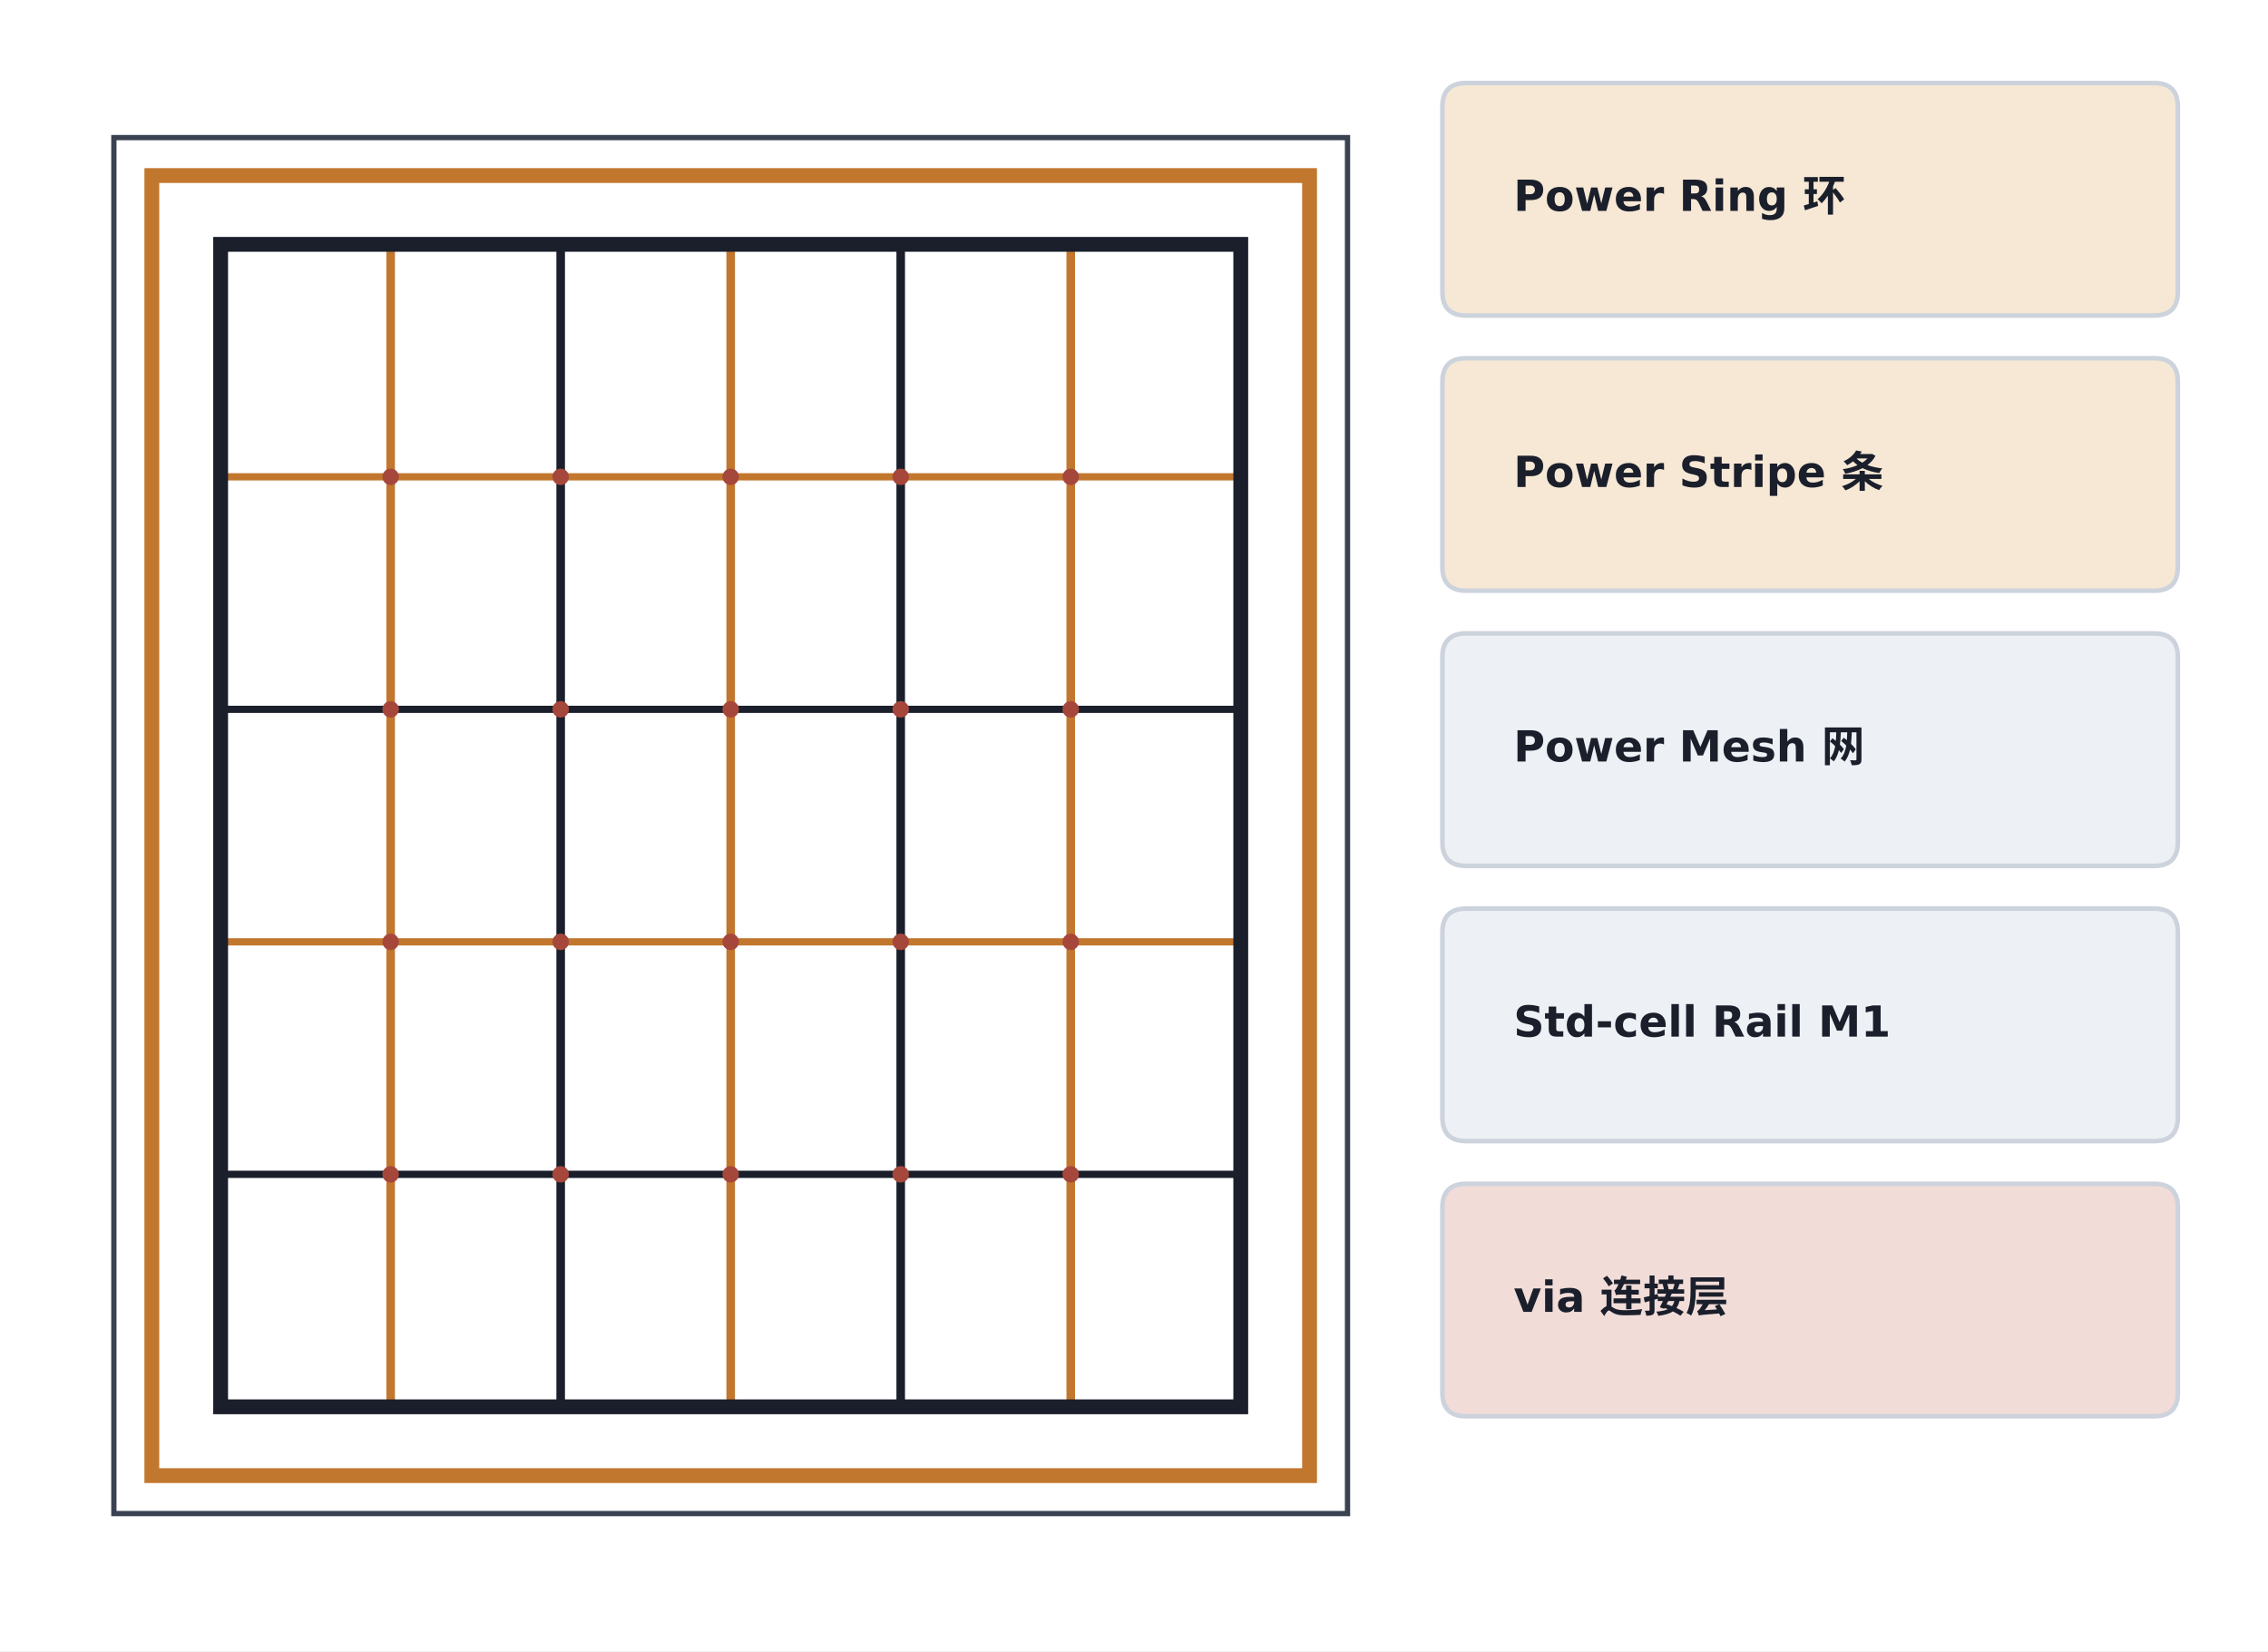
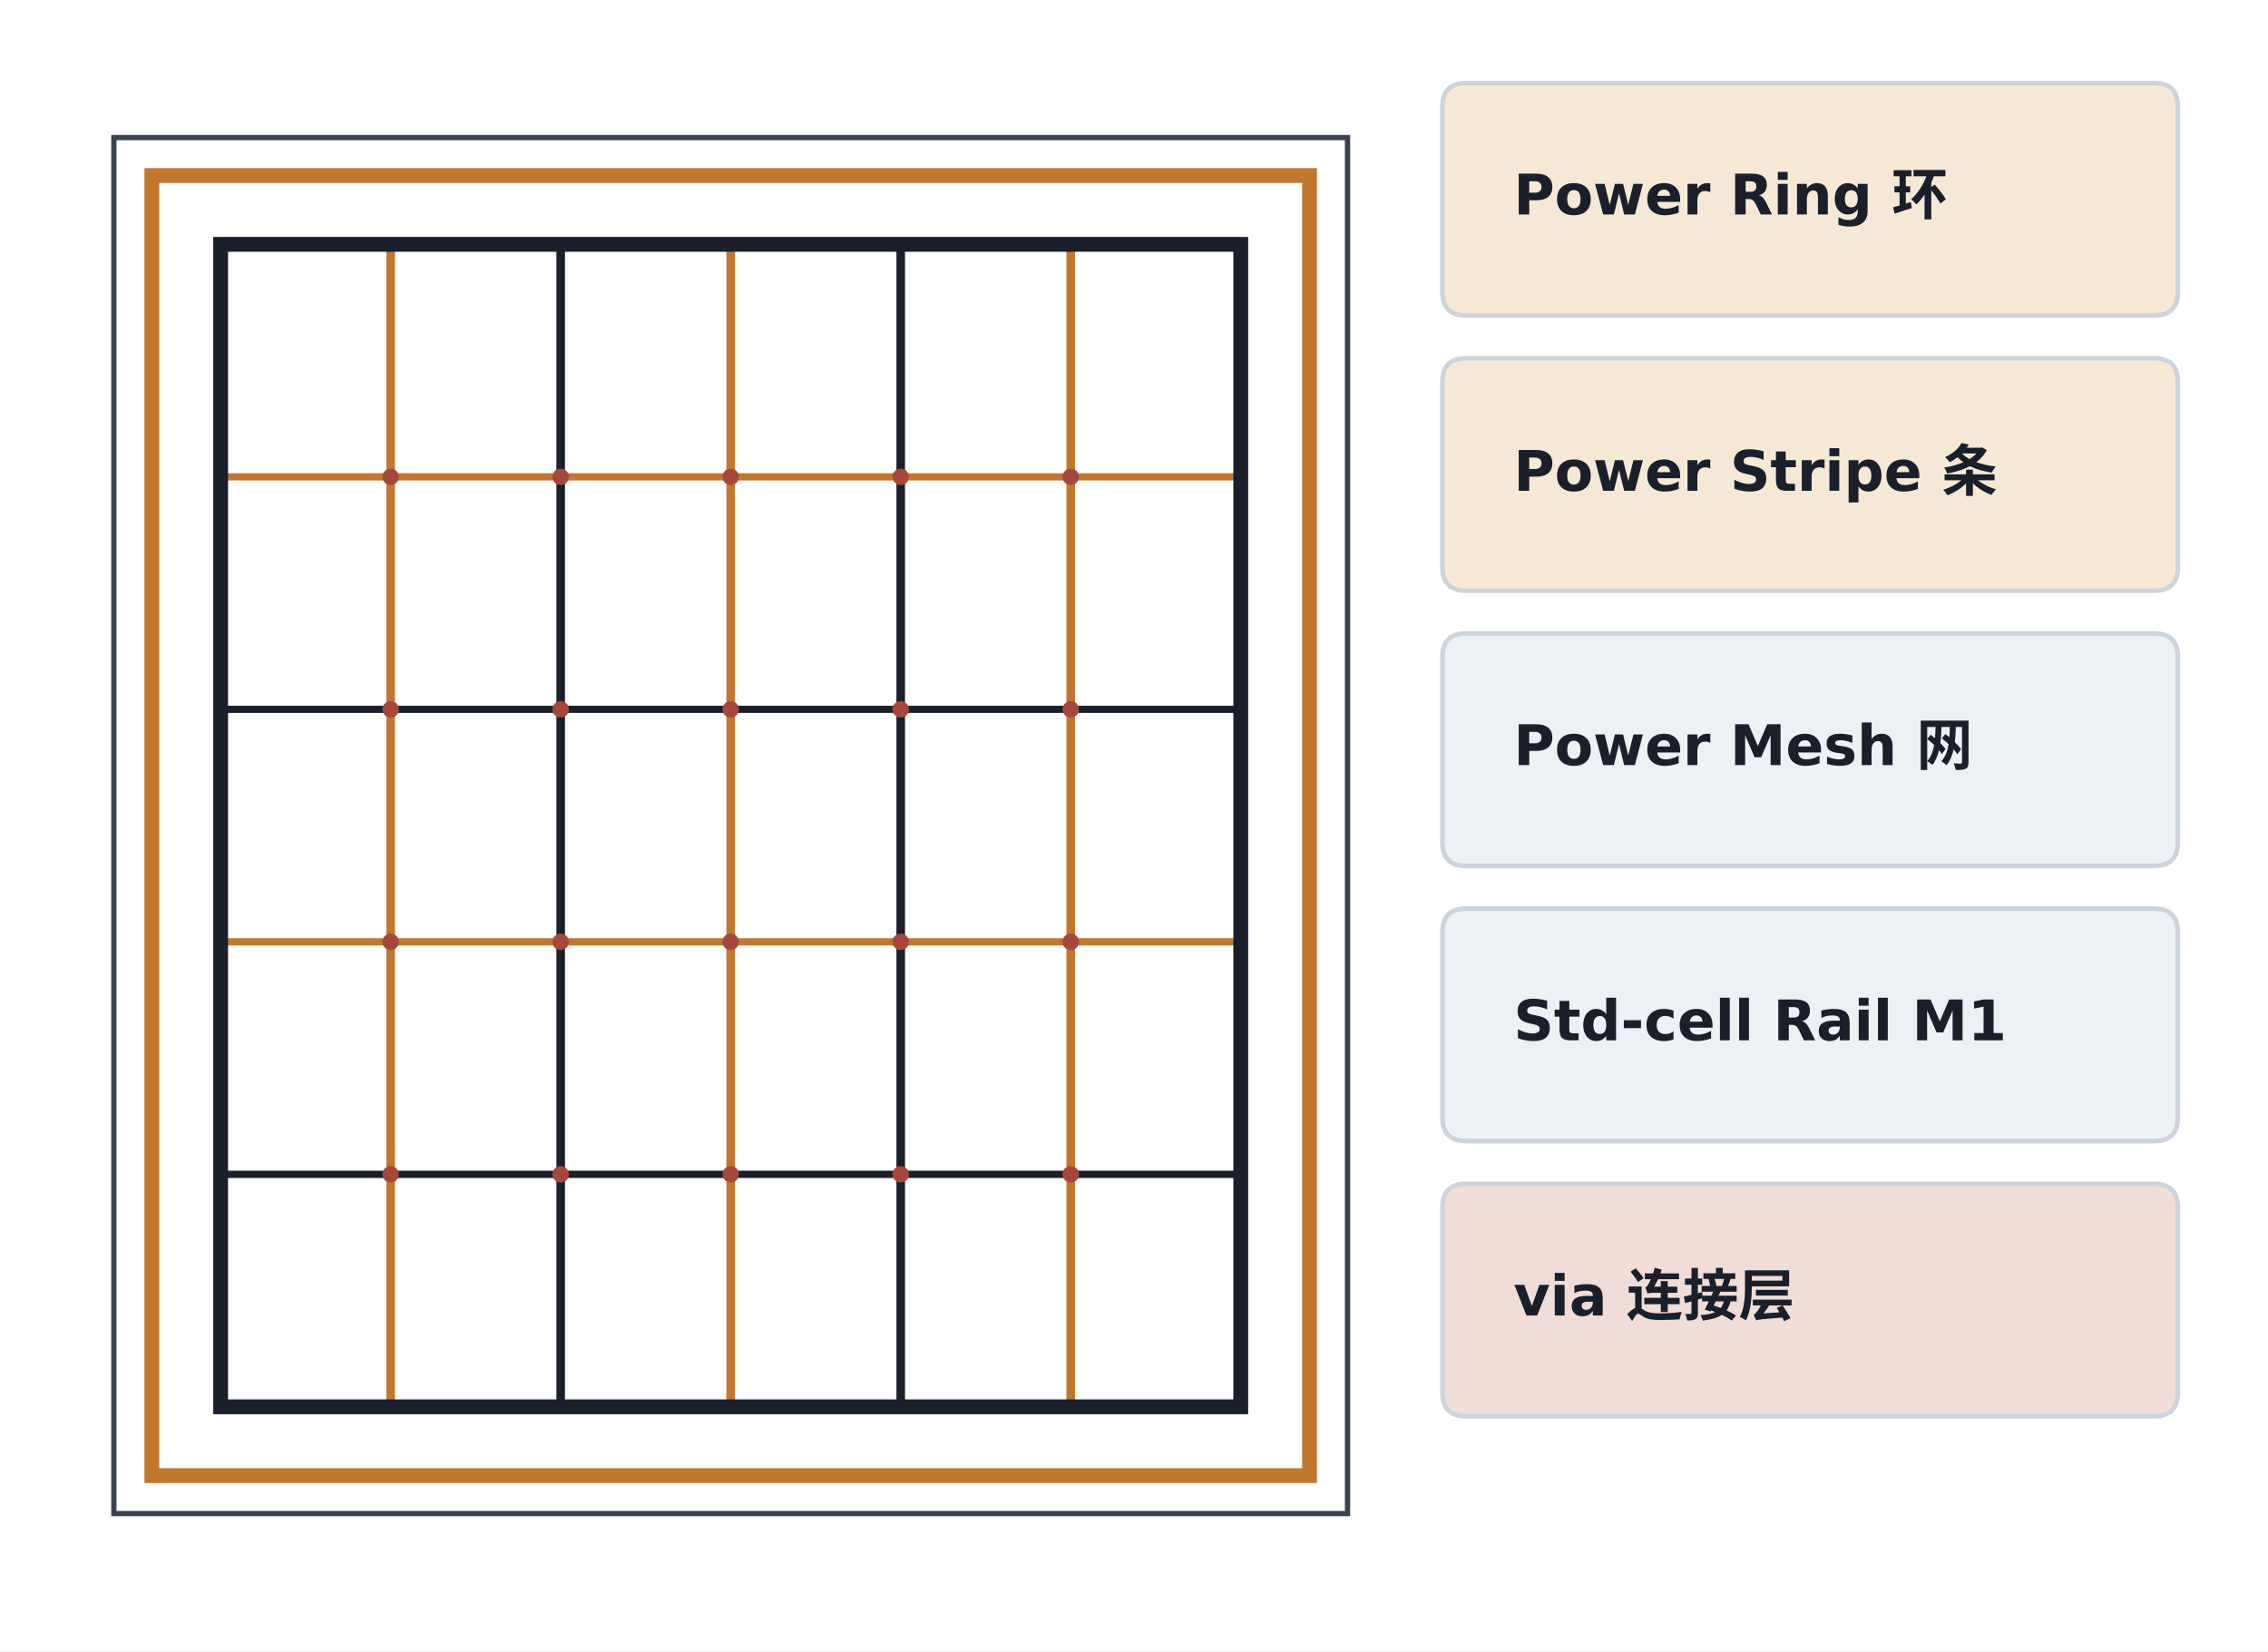
<svg xmlns="http://www.w3.org/2000/svg" xmlns:xlink="http://www.w3.org/1999/xlink" width="688.32pt" height="501.12pt" viewBox="0 0 688.32 501.12" version="1.1">
  <defs>
    <style type="text/css">*{stroke-linejoin: round; stroke-linecap: butt}</style>
  </defs>
  <g id="figure_1">
    <g id="patch_1">
      <path d="M 0 501.12  L 688.32 501.12  L 688.32 0  L 0 0  z " style="fill: #ffffff" />
    </g>
    <g id="axes_1">
      <g id="patch_2">
-         <path d="M 5.76 495.36  L 682.56 495.36  L 682.56 5.76  L 5.76 5.76  z " clip-path="url(#pb50736f335)" style="fill: #ffffff" />
+         <path d="M 5.76 495.36  L 682.56 495.36  L 682.56 5.76  L 5.76 5.76  z " clip-path="url(#pe8a73851a8)" style="fill: #ffffff" />
      </g>
      <g id="patch_3">
-         <path d="M 34.56 459.36  L 408.96 459.36  L 408.96 41.76  L 34.56 41.76  z " clip-path="url(#pb50736f335)" style="fill: #ffffff; stroke: #3a4252; stroke-width: 1.6; stroke-linejoin: miter" />
+         <path d="M 34.56 459.36  L 408.96 459.36  L 408.96 41.76  L 34.56 41.76  z " clip-path="url(#pe8a73851a8)" style="fill: #ffffff; stroke: #3a4252; stroke-width: 1.6; stroke-linejoin: miter" />
      </g>
      <g id="line2d_1">
-         <path d="M 118.56 426.96  L 118.56 74.16  " clip-path="url(#pb50736f335)" style="fill: none; stroke: #c2772e; stroke-width: 2.6; stroke-linecap: round" />
+         <path d="M 118.56 426.96  L 118.56 74.16  " clip-path="url(#pe8a73851a8)" style="fill: none; stroke: #c2772e; stroke-width: 2.6; stroke-linecap: round" />
      </g>
      <g id="line2d_2">
-         <path d="M 170.16 426.96  L 170.16 74.16  " clip-path="url(#pb50736f335)" style="fill: none; stroke: #1a1f2b; stroke-width: 2.6; stroke-linecap: round" />
+         <path d="M 170.16 426.96  L 170.16 74.16  " clip-path="url(#pe8a73851a8)" style="fill: none; stroke: #1a1f2b; stroke-width: 2.6; stroke-linecap: round" />
      </g>
      <g id="line2d_3">
-         <path d="M 221.76 426.96  L 221.76 74.16  " clip-path="url(#pb50736f335)" style="fill: none; stroke: #c2772e; stroke-width: 2.6; stroke-linecap: round" />
+         <path d="M 221.76 426.96  L 221.76 74.16  " clip-path="url(#pe8a73851a8)" style="fill: none; stroke: #c2772e; stroke-width: 2.6; stroke-linecap: round" />
      </g>
      <g id="line2d_4">
-         <path d="M 273.36 426.96  L 273.36 74.16  " clip-path="url(#pb50736f335)" style="fill: none; stroke: #1a1f2b; stroke-width: 2.6; stroke-linecap: round" />
+         <path d="M 273.36 426.96  L 273.36 74.16  " clip-path="url(#pe8a73851a8)" style="fill: none; stroke: #1a1f2b; stroke-width: 2.6; stroke-linecap: round" />
      </g>
      <g id="line2d_5">
-         <path d="M 324.96 426.96  L 324.96 74.16  " clip-path="url(#pb50736f335)" style="fill: none; stroke: #c2772e; stroke-width: 2.6; stroke-linecap: round" />
+         <path d="M 324.96 426.96  L 324.96 74.16  " clip-path="url(#pe8a73851a8)" style="fill: none; stroke: #c2772e; stroke-width: 2.6; stroke-linecap: round" />
      </g>
      <g id="line2d_6">
-         <path d="M 66.96 356.4  L 376.56 356.4  " clip-path="url(#pb50736f335)" style="fill: none; stroke: #1a1f2b; stroke-width: 2.2; stroke-linecap: round" />
+         <path d="M 66.96 356.4  L 376.56 356.4  " clip-path="url(#pe8a73851a8)" style="fill: none; stroke: #1a1f2b; stroke-width: 2.2; stroke-linecap: round" />
      </g>
      <g id="line2d_7">
-         <path d="M 66.96 285.84  L 376.56 285.84  " clip-path="url(#pb50736f335)" style="fill: none; stroke: #c2772e; stroke-width: 2.2; stroke-linecap: round" />
+         <path d="M 66.96 285.84  L 376.56 285.84  " clip-path="url(#pe8a73851a8)" style="fill: none; stroke: #c2772e; stroke-width: 2.2; stroke-linecap: round" />
      </g>
      <g id="line2d_8">
-         <path d="M 66.96 215.28  L 376.56 215.28  " clip-path="url(#pb50736f335)" style="fill: none; stroke: #1a1f2b; stroke-width: 2.2; stroke-linecap: round" />
+         <path d="M 66.96 215.28  L 376.56 215.28  " clip-path="url(#pe8a73851a8)" style="fill: none; stroke: #1a1f2b; stroke-width: 2.2; stroke-linecap: round" />
      </g>
      <g id="line2d_9">
-         <path d="M 66.96 144.72  L 376.56 144.72  " clip-path="url(#pb50736f335)" style="fill: none; stroke: #c2772e; stroke-width: 2.2; stroke-linecap: round" />
+         <path d="M 66.96 144.72  L 376.56 144.72  " clip-path="url(#pe8a73851a8)" style="fill: none; stroke: #c2772e; stroke-width: 2.2; stroke-linecap: round" />
      </g>
      <g id="patch_4">
-         <path d="M 444.96 95.76  L 653.76 95.76  Q 660.96 95.76 660.96 88.56  L 660.96 32.4  Q 660.96 25.2 653.76 25.2  L 444.96 25.2  Q 437.76 25.2 437.76 32.4  L 437.76 88.56  Q 437.76 95.76 444.96 95.76  z " clip-path="url(#pb50736f335)" style="fill: #f6e8d5; stroke: #cdd3dc; stroke-width: 1.4; stroke-linejoin: miter" />
+         <path d="M 444.96 95.76  L 653.76 95.76  Q 660.96 95.76 660.96 88.56  L 660.96 32.4  Q 660.96 25.2 653.76 25.2  L 444.96 25.2  Q 437.76 25.2 437.76 32.4  L 437.76 88.56  Q 437.76 95.76 444.96 95.76  z " clip-path="url(#pe8a73851a8)" style="fill: #f6e8d5; stroke: #cdd3dc; stroke-width: 1.4; stroke-linejoin: miter" />
      </g>
      <g id="patch_5">
-         <path d="M 444.96 179.28  L 653.76 179.28  Q 660.96 179.28 660.96 172.08  L 660.96 115.92  Q 660.96 108.72 653.76 108.72  L 444.96 108.72  Q 437.76 108.72 437.76 115.92  L 437.76 172.08  Q 437.76 179.28 444.96 179.28  z " clip-path="url(#pb50736f335)" style="fill: #f6e8d5; stroke: #cdd3dc; stroke-width: 1.4; stroke-linejoin: miter" />
+         <path d="M 444.96 179.28  L 653.76 179.28  Q 660.96 179.28 660.96 172.08  L 660.96 115.92  Q 660.96 108.72 653.76 108.72  L 444.96 108.72  Q 437.76 108.72 437.76 115.92  L 437.76 172.08  Q 437.76 179.28 444.96 179.28  z " clip-path="url(#pe8a73851a8)" style="fill: #f6e8d5; stroke: #cdd3dc; stroke-width: 1.4; stroke-linejoin: miter" />
      </g>
      <g id="patch_6">
-         <path d="M 444.96 262.8  L 653.76 262.8  Q 660.96 262.8 660.96 255.6  L 660.96 199.44  Q 660.96 192.24 653.76 192.24  L 444.96 192.24  Q 437.76 192.24 437.76 199.44  L 437.76 255.6  Q 437.76 262.8 444.96 262.8  z " clip-path="url(#pb50736f335)" style="fill: #edf0f4; stroke: #cdd3dc; stroke-width: 1.4; stroke-linejoin: miter" />
+         <path d="M 444.96 262.8  L 653.76 262.8  Q 660.96 262.8 660.96 255.6  L 660.96 199.44  Q 660.96 192.24 653.76 192.24  L 444.96 192.24  Q 437.76 192.24 437.76 199.44  L 437.76 255.6  Q 437.76 262.8 444.96 262.8  z " clip-path="url(#pe8a73851a8)" style="fill: #edf0f4; stroke: #cdd3dc; stroke-width: 1.4; stroke-linejoin: miter" />
      </g>
      <g id="patch_7">
-         <path d="M 444.96 346.32  L 653.76 346.32  Q 660.96 346.32 660.96 339.12  L 660.96 282.96  Q 660.96 275.76 653.76 275.76  L 444.96 275.76  Q 437.76 275.76 437.76 282.96  L 437.76 339.12  Q 437.76 346.32 444.96 346.32  z " clip-path="url(#pb50736f335)" style="fill: #edf0f4; stroke: #cdd3dc; stroke-width: 1.4; stroke-linejoin: miter" />
+         <path d="M 444.96 346.32  L 653.76 346.32  Q 660.96 346.32 660.96 339.12  L 660.96 282.96  Q 660.96 275.76 653.76 275.76  L 444.96 275.76  Q 437.76 275.76 437.76 282.96  L 437.76 339.12  Q 437.76 346.32 444.96 346.32  z " clip-path="url(#pe8a73851a8)" style="fill: #edf0f4; stroke: #cdd3dc; stroke-width: 1.4; stroke-linejoin: miter" />
      </g>
      <g id="patch_8">
-         <path d="M 444.96 429.84  L 653.76 429.84  Q 660.96 429.84 660.96 422.64  L 660.96 366.48  Q 660.96 359.28 653.76 359.28  L 444.96 359.28  Q 437.76 359.28 437.76 366.48  L 437.76 422.64  Q 437.76 429.84 444.96 429.84  z " clip-path="url(#pb50736f335)" style="fill: #f1dcd8; stroke: #cdd3dc; stroke-width: 1.4; stroke-linejoin: miter" />
+         <path d="M 444.96 429.84  L 653.76 429.84  Q 660.96 429.84 660.96 422.64  L 660.96 366.48  Q 660.96 359.28 653.76 359.28  L 444.96 359.28  Q 437.76 359.28 437.76 366.48  L 437.76 422.64  Q 437.76 429.84 444.96 429.84  z " clip-path="url(#pe8a73851a8)" style="fill: #f1dcd8; stroke: #cdd3dc; stroke-width: 1.4; stroke-linejoin: miter" />
      </g>
      <g id="patch_9">
-         <path d="M 46.08 447.84  L 397.44 447.84  L 397.44 53.28  L 46.08 53.28  L 46.08 447.84  z " clip-path="url(#pb50736f335)" style="fill: none; stroke: #c2772e; stroke-width: 4.5; stroke-linejoin: miter" />
+         <path d="M 46.08 447.84  L 397.44 447.84  L 397.44 53.28  L 46.08 53.28  L 46.08 447.84  z " clip-path="url(#pe8a73851a8)" style="fill: none; stroke: #c2772e; stroke-width: 4.5; stroke-linejoin: miter" />
      </g>
      <g id="patch_10">
-         <path d="M 66.96 426.96  L 376.56 426.96  L 376.56 74.16  L 66.96 74.16  L 66.96 426.96  z " clip-path="url(#pb50736f335)" style="fill: none; stroke: #1a1f2b; stroke-width: 4.5; stroke-linejoin: miter" />
+         <path d="M 66.96 426.96  L 376.56 426.96  L 376.56 74.16  L 66.96 74.16  L 66.96 426.96  z " clip-path="url(#pe8a73851a8)" style="fill: none; stroke: #1a1f2b; stroke-width: 4.5; stroke-linejoin: miter" />
      </g>
      <g id="text_1">
-         <text style="font-weight: 700; font-size: 13px; font-family: 'Microsoft YaHei', 'Microsoft YaHei UI', 'SimHei', 'Segoe UI', 'DejaVu Sans', sans-serif; text-anchor: start; fill: #1a1f2b" x="459.36" y="64.006" transform="rotate(-0 459.36 64.00625)">Power Ring 环</text>
+         <text style="font-weight: 700; font-size: 17px; font-family: 'Microsoft YaHei', 'Microsoft YaHei UI', 'SimHei', 'Segoe UI', 'DejaVu Sans', sans-serif; text-anchor: start; fill: #1a1f2b" x="459.36" y="65.091" transform="rotate(-0 459.36 65.09125)">Power Ring 环</text>
      </g>
      <g id="text_2">
-         <text style="font-weight: 700; font-size: 13px; font-family: 'Microsoft YaHei', 'Microsoft YaHei UI', 'SimHei', 'Segoe UI', 'DejaVu Sans', sans-serif; text-anchor: start; fill: #1a1f2b" x="459.36" y="147.795" transform="rotate(-0 459.36 147.7954)">Power Stripe 条</text>
+         <text style="font-weight: 700; font-size: 17px; font-family: 'Microsoft YaHei', 'Microsoft YaHei UI', 'SimHei', 'Segoe UI', 'DejaVu Sans', sans-serif; text-anchor: start; fill: #1a1f2b" x="459.36" y="148.963" transform="rotate(-0 459.36 148.9632)">Power Stripe 条</text>
      </g>
      <g id="text_3">
-         <text style="font-weight: 700; font-size: 13px; font-family: 'Microsoft YaHei', 'Microsoft YaHei UI', 'SimHei', 'Segoe UI', 'DejaVu Sans', sans-serif; text-anchor: start; fill: #1a1f2b" x="459.36" y="231.1" transform="rotate(-0 459.36 231.1001)">Power Mesh 网</text>
+         <text style="font-weight: 700; font-size: 17px; font-family: 'Microsoft YaHei', 'Microsoft YaHei UI', 'SimHei', 'Segoe UI', 'DejaVu Sans', sans-serif; text-anchor: start; fill: #1a1f2b" x="459.36" y="232.202" transform="rotate(-0 459.36 232.2016)">Power Mesh 网</text>
      </g>
      <g id="text_4">
-         <text style="font-weight: 700; font-size: 13px; font-family: 'Microsoft YaHei', 'Microsoft YaHei UI', 'SimHei', 'Segoe UI', 'DejaVu Sans', sans-serif; text-anchor: start; fill: #1a1f2b" x="459.36" y="314.62" transform="rotate(-0 459.36 314.6201)">Std-cell Rail M1</text>
+         <text style="font-weight: 700; font-size: 17px; font-family: 'Microsoft YaHei', 'Microsoft YaHei UI', 'SimHei', 'Segoe UI', 'DejaVu Sans', sans-serif; text-anchor: start; fill: #1a1f2b" x="459.36" y="315.722" transform="rotate(-0 459.36 315.7216)">Std-cell Rail M1</text>
      </g>
      <g id="text_5">
-         <text style="font-weight: 700; font-size: 13px; font-family: 'Microsoft YaHei', 'Microsoft YaHei UI', 'SimHei', 'Segoe UI', 'DejaVu Sans', sans-serif; text-anchor: start; fill: #1a1f2b" x="459.36" y="398.14" transform="rotate(-0 459.36 398.1401)">via 连接层</text>
+         <text style="font-weight: 700; font-size: 17px; font-family: 'Microsoft YaHei', 'Microsoft YaHei UI', 'SimHei', 'Segoe UI', 'DejaVu Sans', sans-serif; text-anchor: start; fill: #1a1f2b" x="459.36" y="399.242" transform="rotate(-0 459.36 399.2416)">via 连接层</text>
      </g>
      <g id="line2d_10">
        <defs>
-           <path id="m2811f92bfe" d="M 0 2  C 0.53 2 1.039 1.789 1.414 1.414  C 1.789 1.039 2 0.53 2 0  C 2 -0.53 1.789 -1.039 1.414 -1.414  C 1.039 -1.789 0.53 -2 0 -2  C -0.53 -2 -1.039 -1.789 -1.414 -1.414  C -1.789 -1.039 -2 -0.53 -2 0  C -2 0.53 -1.789 1.039 -1.414 1.414  C -1.039 1.789 -0.53 2 0 2  z " style="stroke: #a6473c" />
+           <path id="mddb874d3b8" d="M 0 2  C 0.53 2 1.039 1.789 1.414 1.414  C 1.789 1.039 2 0.53 2 0  C 2 -0.53 1.789 -1.039 1.414 -1.414  C 1.039 -1.789 0.53 -2 0 -2  C -0.53 -2 -1.039 -1.789 -1.414 -1.414  C -1.789 -1.039 -2 -0.53 -2 0  C -2 0.53 -1.789 1.039 -1.414 1.414  C -1.039 1.789 -0.53 2 0 2  z " style="stroke: #a6473c" />
        </defs>
-         <g clip-path="url(#pb50736f335)">
-           <use xlink:href="#m2811f92bfe" x="118.56" y="356.4" style="fill: #a6473c; stroke: #a6473c" />
+         <g clip-path="url(#pe8a73851a8)">
+           <use xlink:href="#mddb874d3b8" x="118.56" y="356.4" style="fill: #a6473c; stroke: #a6473c" />
        </g>
      </g>
      <g id="line2d_11">
-         <g clip-path="url(#pb50736f335)">
-           <use xlink:href="#m2811f92bfe" x="118.56" y="285.84" style="fill: #a6473c; stroke: #a6473c" />
+         <g clip-path="url(#pe8a73851a8)">
+           <use xlink:href="#mddb874d3b8" x="118.56" y="285.84" style="fill: #a6473c; stroke: #a6473c" />
        </g>
      </g>
      <g id="line2d_12">
-         <g clip-path="url(#pb50736f335)">
-           <use xlink:href="#m2811f92bfe" x="118.56" y="215.28" style="fill: #a6473c; stroke: #a6473c" />
+         <g clip-path="url(#pe8a73851a8)">
+           <use xlink:href="#mddb874d3b8" x="118.56" y="215.28" style="fill: #a6473c; stroke: #a6473c" />
        </g>
      </g>
      <g id="line2d_13">
-         <g clip-path="url(#pb50736f335)">
-           <use xlink:href="#m2811f92bfe" x="118.56" y="144.72" style="fill: #a6473c; stroke: #a6473c" />
+         <g clip-path="url(#pe8a73851a8)">
+           <use xlink:href="#mddb874d3b8" x="118.56" y="144.72" style="fill: #a6473c; stroke: #a6473c" />
        </g>
      </g>
      <g id="line2d_14">
-         <g clip-path="url(#pb50736f335)">
-           <use xlink:href="#m2811f92bfe" x="170.16" y="356.4" style="fill: #a6473c; stroke: #a6473c" />
+         <g clip-path="url(#pe8a73851a8)">
+           <use xlink:href="#mddb874d3b8" x="170.16" y="356.4" style="fill: #a6473c; stroke: #a6473c" />
        </g>
      </g>
      <g id="line2d_15">
-         <g clip-path="url(#pb50736f335)">
-           <use xlink:href="#m2811f92bfe" x="170.16" y="285.84" style="fill: #a6473c; stroke: #a6473c" />
+         <g clip-path="url(#pe8a73851a8)">
+           <use xlink:href="#mddb874d3b8" x="170.16" y="285.84" style="fill: #a6473c; stroke: #a6473c" />
        </g>
      </g>
      <g id="line2d_16">
-         <g clip-path="url(#pb50736f335)">
-           <use xlink:href="#m2811f92bfe" x="170.16" y="215.28" style="fill: #a6473c; stroke: #a6473c" />
+         <g clip-path="url(#pe8a73851a8)">
+           <use xlink:href="#mddb874d3b8" x="170.16" y="215.28" style="fill: #a6473c; stroke: #a6473c" />
        </g>
      </g>
      <g id="line2d_17">
-         <g clip-path="url(#pb50736f335)">
-           <use xlink:href="#m2811f92bfe" x="170.16" y="144.72" style="fill: #a6473c; stroke: #a6473c" />
+         <g clip-path="url(#pe8a73851a8)">
+           <use xlink:href="#mddb874d3b8" x="170.16" y="144.72" style="fill: #a6473c; stroke: #a6473c" />
        </g>
      </g>
      <g id="line2d_18">
-         <g clip-path="url(#pb50736f335)">
-           <use xlink:href="#m2811f92bfe" x="221.76" y="356.4" style="fill: #a6473c; stroke: #a6473c" />
+         <g clip-path="url(#pe8a73851a8)">
+           <use xlink:href="#mddb874d3b8" x="221.76" y="356.4" style="fill: #a6473c; stroke: #a6473c" />
        </g>
      </g>
      <g id="line2d_19">
-         <g clip-path="url(#pb50736f335)">
-           <use xlink:href="#m2811f92bfe" x="221.76" y="285.84" style="fill: #a6473c; stroke: #a6473c" />
+         <g clip-path="url(#pe8a73851a8)">
+           <use xlink:href="#mddb874d3b8" x="221.76" y="285.84" style="fill: #a6473c; stroke: #a6473c" />
        </g>
      </g>
      <g id="line2d_20">
-         <g clip-path="url(#pb50736f335)">
-           <use xlink:href="#m2811f92bfe" x="221.76" y="215.28" style="fill: #a6473c; stroke: #a6473c" />
+         <g clip-path="url(#pe8a73851a8)">
+           <use xlink:href="#mddb874d3b8" x="221.76" y="215.28" style="fill: #a6473c; stroke: #a6473c" />
        </g>
      </g>
      <g id="line2d_21">
-         <g clip-path="url(#pb50736f335)">
-           <use xlink:href="#m2811f92bfe" x="221.76" y="144.72" style="fill: #a6473c; stroke: #a6473c" />
+         <g clip-path="url(#pe8a73851a8)">
+           <use xlink:href="#mddb874d3b8" x="221.76" y="144.72" style="fill: #a6473c; stroke: #a6473c" />
        </g>
      </g>
      <g id="line2d_22">
-         <g clip-path="url(#pb50736f335)">
-           <use xlink:href="#m2811f92bfe" x="273.36" y="356.4" style="fill: #a6473c; stroke: #a6473c" />
+         <g clip-path="url(#pe8a73851a8)">
+           <use xlink:href="#mddb874d3b8" x="273.36" y="356.4" style="fill: #a6473c; stroke: #a6473c" />
        </g>
      </g>
      <g id="line2d_23">
-         <g clip-path="url(#pb50736f335)">
-           <use xlink:href="#m2811f92bfe" x="273.36" y="285.84" style="fill: #a6473c; stroke: #a6473c" />
+         <g clip-path="url(#pe8a73851a8)">
+           <use xlink:href="#mddb874d3b8" x="273.36" y="285.84" style="fill: #a6473c; stroke: #a6473c" />
        </g>
      </g>
      <g id="line2d_24">
-         <g clip-path="url(#pb50736f335)">
-           <use xlink:href="#m2811f92bfe" x="273.36" y="215.28" style="fill: #a6473c; stroke: #a6473c" />
+         <g clip-path="url(#pe8a73851a8)">
+           <use xlink:href="#mddb874d3b8" x="273.36" y="215.28" style="fill: #a6473c; stroke: #a6473c" />
        </g>
      </g>
      <g id="line2d_25">
-         <g clip-path="url(#pb50736f335)">
-           <use xlink:href="#m2811f92bfe" x="273.36" y="144.72" style="fill: #a6473c; stroke: #a6473c" />
+         <g clip-path="url(#pe8a73851a8)">
+           <use xlink:href="#mddb874d3b8" x="273.36" y="144.72" style="fill: #a6473c; stroke: #a6473c" />
        </g>
      </g>
      <g id="line2d_26">
-         <g clip-path="url(#pb50736f335)">
-           <use xlink:href="#m2811f92bfe" x="324.96" y="356.4" style="fill: #a6473c; stroke: #a6473c" />
+         <g clip-path="url(#pe8a73851a8)">
+           <use xlink:href="#mddb874d3b8" x="324.96" y="356.4" style="fill: #a6473c; stroke: #a6473c" />
        </g>
      </g>
      <g id="line2d_27">
-         <g clip-path="url(#pb50736f335)">
-           <use xlink:href="#m2811f92bfe" x="324.96" y="285.84" style="fill: #a6473c; stroke: #a6473c" />
+         <g clip-path="url(#pe8a73851a8)">
+           <use xlink:href="#mddb874d3b8" x="324.96" y="285.84" style="fill: #a6473c; stroke: #a6473c" />
        </g>
      </g>
      <g id="line2d_28">
-         <g clip-path="url(#pb50736f335)">
-           <use xlink:href="#m2811f92bfe" x="324.96" y="215.28" style="fill: #a6473c; stroke: #a6473c" />
+         <g clip-path="url(#pe8a73851a8)">
+           <use xlink:href="#mddb874d3b8" x="324.96" y="215.28" style="fill: #a6473c; stroke: #a6473c" />
        </g>
      </g>
      <g id="line2d_29">
-         <g clip-path="url(#pb50736f335)">
-           <use xlink:href="#m2811f92bfe" x="324.96" y="144.72" style="fill: #a6473c; stroke: #a6473c" />
+         <g clip-path="url(#pe8a73851a8)">
+           <use xlink:href="#mddb874d3b8" x="324.96" y="144.72" style="fill: #a6473c; stroke: #a6473c" />
        </g>
      </g>
    </g>
  </g>
  <defs>
-     <clipPath id="pb50736f335">
+     <clipPath id="pe8a73851a8">
      <rect x="5.76" y="5.76" width="676.8" height="489.6" />
    </clipPath>
  </defs>
</svg>
